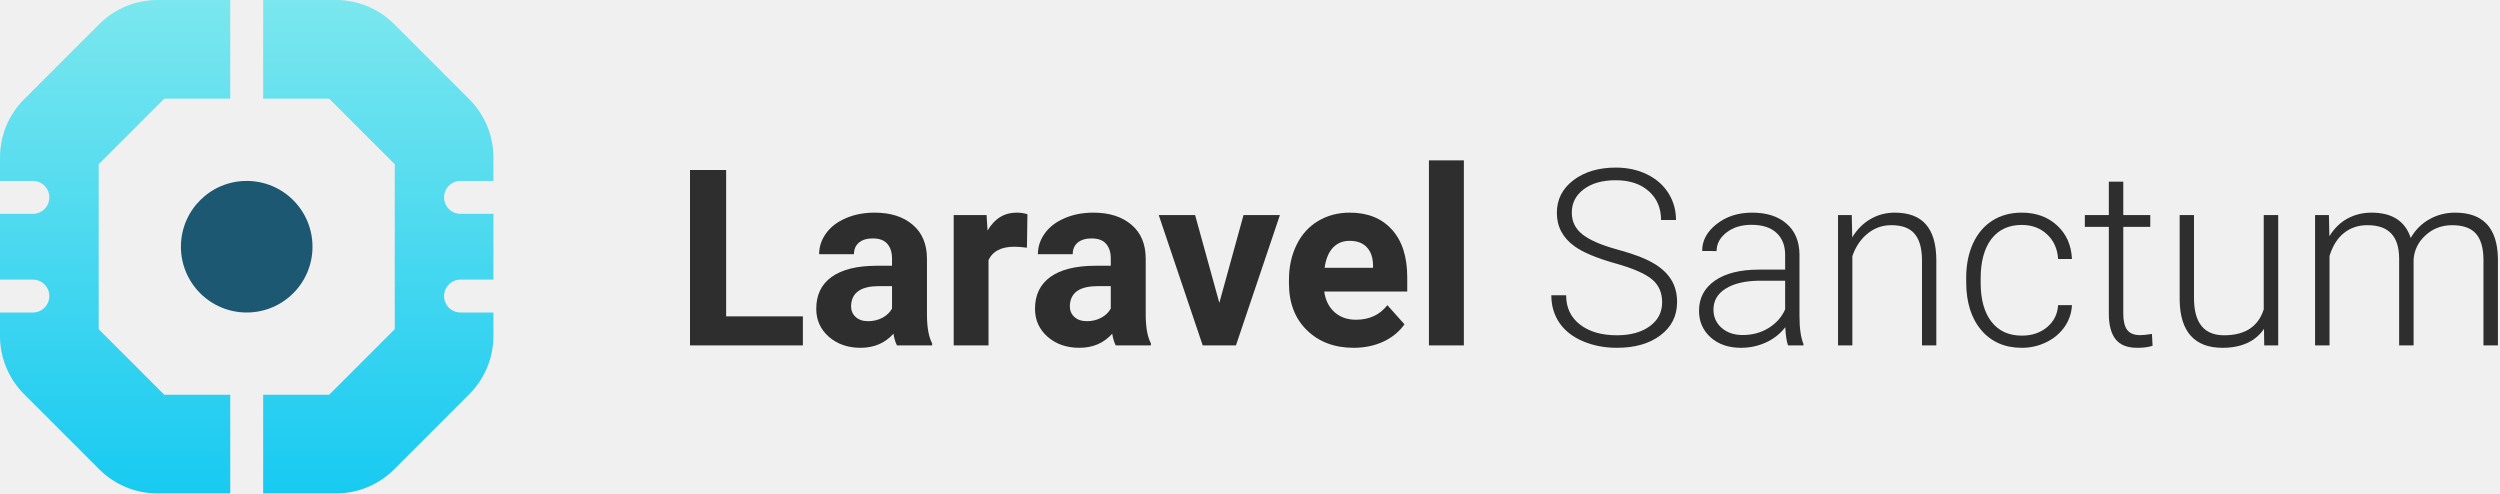
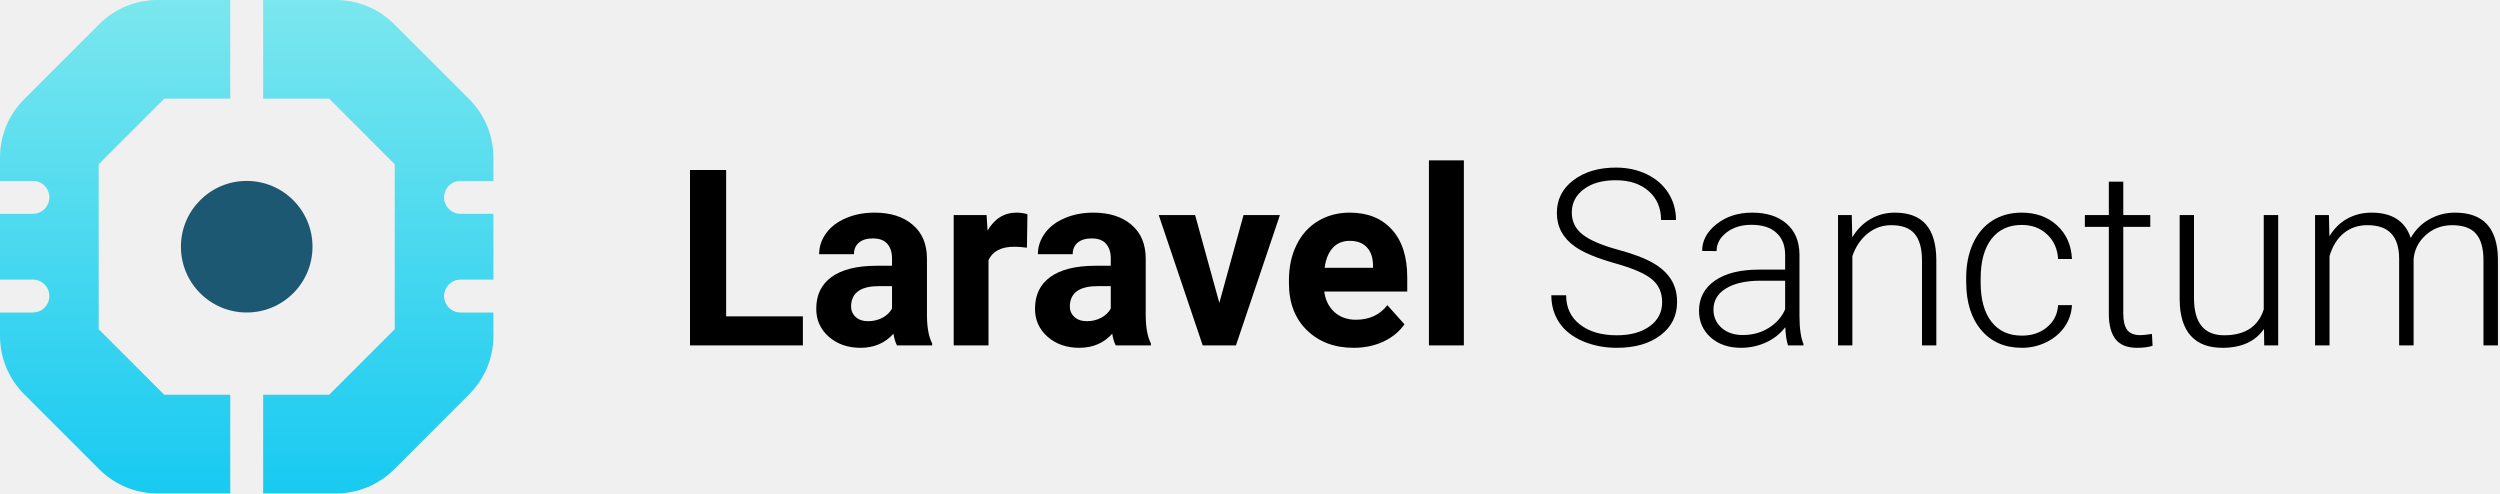
<svg xmlns="http://www.w3.org/2000/svg" width="304" height="60" viewBox="0 0 304 60" fill="none">
-   <style>
-         .letters { fill: #2E2E2E; }
- 
-         @media (prefers-color-scheme: dark) {
-             html[data-color-mode="auto"] .letters {
-                 fill: #ffffff;
-             }
-         }
- 
-         html[data-color-mode="dark"] .letters, {
-             fill: #ffffff;
-         }
-     </style>
  <circle r="8" transform="matrix(1 0 0 -1 30 30)" fill="#1C5872" />
  <path d="M19.142 0H28V12H19.971L12 19.971V40.029L19.971 48H28V60H19.142C16.49 60 13.946 58.946 12.071 57.071L2.929 47.929C1.054 46.054 0 43.51 0 40.858V38H4C5.105 38 6 37.105 6 36C6 34.895 5.105 34 4 34H0V26H4C5.105 26 6 25.105 6 24C6 22.895 5.105 22 4 22H0V19.142C0 16.49 1.054 13.946 2.929 12.071L12.071 2.929C13.946 1.054 16.49 0 19.142 0Z" fill="url(#paint0_linear)" />
  <path d="M32 60V48H40.029L48 40.029V19.971L40.029 12H32V0H40.858C43.51 0 46.054 1.054 47.929 2.929L57.071 12.071C58.946 13.946 60 16.49 60 19.142V22H56C54.895 22 54 22.895 54 24C54 25.105 54.895 26 56 26H60V34H56C54.895 34 54 34.895 54 36C54 37.105 54.895 38 56 38H60V40.858C60 43.51 58.946 46.054 57.071 47.929L47.929 57.071C46.054 58.946 43.51 60 40.858 60H32Z" fill="url(#paint1_linear)" />
-   <path class="letters" d="M88.299 38.47H97.63V42H83.904V20.672H88.299V38.47Z" fill="black" />
-   <path class="letters" d="M109.07 42C108.875 41.619 108.733 41.145 108.646 40.579C107.62 41.722 106.287 42.293 104.646 42.293C103.094 42.293 101.805 41.844 100.779 40.945C99.764 40.047 99.256 38.914 99.256 37.547C99.256 35.867 99.876 34.578 101.116 33.68C102.366 32.781 104.168 32.327 106.521 32.317H108.47V31.409C108.47 30.677 108.279 30.091 107.898 29.651C107.527 29.212 106.937 28.992 106.126 28.992C105.413 28.992 104.852 29.163 104.441 29.505C104.041 29.847 103.841 30.315 103.841 30.911H99.607C99.607 29.993 99.891 29.144 100.457 28.362C101.023 27.581 101.824 26.971 102.859 26.531C103.895 26.082 105.057 25.857 106.346 25.857C108.299 25.857 109.847 26.351 110.989 27.337C112.142 28.314 112.718 29.69 112.718 31.468V38.338C112.728 39.842 112.938 40.98 113.348 41.751V42H109.07ZM105.569 39.056C106.194 39.056 106.771 38.919 107.298 38.645C107.825 38.362 108.216 37.986 108.47 37.518V34.793H106.888C104.769 34.793 103.641 35.525 103.504 36.99L103.489 37.239C103.489 37.767 103.675 38.201 104.046 38.543C104.417 38.885 104.925 39.056 105.569 39.056Z" fill="black" />
-   <path class="letters" d="M124.876 30.12C124.3 30.042 123.792 30.003 123.353 30.003C121.751 30.003 120.701 30.545 120.203 31.629V42H115.97V26.15H119.969L120.086 28.04C120.936 26.585 122.112 25.857 123.616 25.857C124.085 25.857 124.524 25.921 124.935 26.048L124.876 30.12Z" fill="black" />
-   <path class="letters" d="M135.672 42C135.477 41.619 135.335 41.145 135.247 40.579C134.222 41.722 132.889 42.293 131.248 42.293C129.695 42.293 128.406 41.844 127.381 40.945C126.365 40.047 125.857 38.914 125.857 37.547C125.857 35.867 126.478 34.578 127.718 33.68C128.968 32.781 130.77 32.327 133.123 32.317H135.071V31.409C135.071 30.677 134.881 30.091 134.5 29.651C134.129 29.212 133.538 28.992 132.728 28.992C132.015 28.992 131.453 29.163 131.043 29.505C130.643 29.847 130.442 30.315 130.442 30.911H126.209C126.209 29.993 126.492 29.144 127.059 28.362C127.625 27.581 128.426 26.971 129.461 26.531C130.496 26.082 131.658 25.857 132.947 25.857C134.9 25.857 136.448 26.351 137.591 27.337C138.743 28.314 139.319 29.69 139.319 31.468V38.338C139.329 39.842 139.539 40.98 139.949 41.751V42H135.672ZM132.171 39.056C132.796 39.056 133.372 38.919 133.899 38.645C134.427 38.362 134.817 37.986 135.071 37.518V34.793H133.489C131.37 34.793 130.242 35.525 130.105 36.99L130.091 37.239C130.091 37.767 130.276 38.201 130.647 38.543C131.019 38.885 131.526 39.056 132.171 39.056Z" fill="black" />
-   <path class="letters" d="M148.27 36.829L151.214 26.15H155.638L150.291 42H146.248L140.901 26.15H145.325L148.27 36.829Z" fill="black" />
-   <path class="letters" d="M164.603 42.293C162.278 42.293 160.384 41.58 158.919 40.154C157.464 38.728 156.736 36.829 156.736 34.456V34.046C156.736 32.454 157.044 31.033 157.659 29.783C158.274 28.523 159.144 27.557 160.267 26.883C161.399 26.199 162.688 25.857 164.134 25.857C166.302 25.857 168.006 26.541 169.246 27.908C170.496 29.275 171.121 31.214 171.121 33.724V35.452H161.028C161.165 36.487 161.575 37.317 162.259 37.942C162.952 38.567 163.826 38.88 164.881 38.88C166.512 38.88 167.786 38.289 168.704 37.107L170.784 39.437C170.149 40.335 169.29 41.038 168.206 41.546C167.122 42.044 165.921 42.293 164.603 42.293ZM164.119 29.285C163.279 29.285 162.596 29.568 162.068 30.135C161.551 30.701 161.219 31.512 161.072 32.566H166.961V32.23C166.941 31.292 166.688 30.569 166.199 30.061C165.711 29.544 165.018 29.285 164.119 29.285Z" fill="black" />
-   <path class="letters" d="M178.006 42H173.758V19.5H178.006V42Z" fill="black" />
-   <path class="letters" d="M202.117 36.756C202.117 35.574 201.702 34.642 200.872 33.958C200.042 33.265 198.523 32.61 196.316 31.995C194.109 31.37 192.498 30.691 191.482 29.959C190.037 28.924 189.314 27.566 189.314 25.887C189.314 24.256 189.983 22.933 191.321 21.917C192.669 20.892 194.388 20.379 196.478 20.379C197.894 20.379 199.158 20.652 200.271 21.199C201.395 21.746 202.264 22.508 202.879 23.484C203.494 24.461 203.802 25.55 203.802 26.751H201.985C201.985 25.296 201.487 24.129 200.491 23.25C199.495 22.361 198.157 21.917 196.478 21.917C194.847 21.917 193.548 22.283 192.581 23.016C191.614 23.738 191.131 24.686 191.131 25.857C191.131 26.941 191.565 27.825 192.435 28.509C193.304 29.192 194.695 29.798 196.609 30.325C198.523 30.843 199.974 31.385 200.96 31.951C201.946 32.508 202.688 33.177 203.187 33.958C203.685 34.739 203.934 35.662 203.934 36.727C203.934 38.406 203.26 39.754 201.912 40.77C200.574 41.785 198.807 42.293 196.609 42.293C195.105 42.293 193.724 42.024 192.464 41.487C191.214 40.95 190.262 40.198 189.607 39.231C188.963 38.265 188.641 37.156 188.641 35.906H190.442C190.442 37.41 191.004 38.597 192.127 39.466C193.25 40.335 194.744 40.77 196.609 40.77C198.27 40.77 199.603 40.403 200.608 39.671C201.614 38.938 202.117 37.967 202.117 36.756Z" fill="black" />
-   <path class="letters" d="M217.425 42C217.249 41.502 217.137 40.765 217.088 39.788C216.473 40.589 215.687 41.209 214.729 41.648C213.782 42.078 212.776 42.293 211.712 42.293C210.188 42.293 208.953 41.868 208.006 41.019C207.068 40.169 206.6 39.095 206.6 37.796C206.6 36.253 207.239 35.032 208.519 34.134C209.808 33.235 211.6 32.786 213.895 32.786H217.073V30.984C217.073 29.852 216.722 28.963 216.019 28.318C215.325 27.664 214.31 27.337 212.972 27.337C211.751 27.337 210.74 27.649 209.939 28.274C209.139 28.899 208.738 29.651 208.738 30.53L206.98 30.516C206.98 29.256 207.566 28.167 208.738 27.249C209.91 26.321 211.351 25.857 213.06 25.857C214.827 25.857 216.219 26.302 217.234 27.19C218.26 28.069 218.787 29.3 218.816 30.882V38.382C218.816 39.915 218.978 41.062 219.3 41.824V42H217.425ZM211.917 40.74C213.089 40.74 214.134 40.457 215.052 39.891C215.979 39.324 216.653 38.567 217.073 37.62V34.134H213.938C212.19 34.153 210.823 34.476 209.837 35.101C208.851 35.716 208.357 36.565 208.357 37.649C208.357 38.538 208.685 39.275 209.339 39.861C210.003 40.447 210.862 40.74 211.917 40.74Z" fill="black" />
-   <path class="letters" d="M225.174 26.15L225.232 28.86C225.828 27.884 226.57 27.142 227.459 26.634C228.348 26.116 229.329 25.857 230.403 25.857C232.103 25.857 233.367 26.336 234.197 27.293C235.027 28.25 235.447 29.686 235.457 31.6V42H233.714V31.585C233.704 30.169 233.401 29.114 232.806 28.421C232.22 27.727 231.277 27.381 229.979 27.381C228.895 27.381 227.933 27.723 227.093 28.406C226.263 29.08 225.647 29.993 225.247 31.145V42H223.504V26.15H225.174Z" fill="black" />
-   <path class="letters" d="M245.857 40.813C247.078 40.813 248.099 40.472 248.919 39.788C249.749 39.095 250.198 38.201 250.267 37.107H251.951C251.902 38.074 251.6 38.958 251.043 39.759C250.486 40.55 249.744 41.17 248.816 41.619C247.898 42.068 246.912 42.293 245.857 42.293C243.777 42.293 242.127 41.57 240.906 40.125C239.695 38.68 239.09 36.736 239.09 34.295V33.768C239.09 32.205 239.363 30.823 239.91 29.622C240.457 28.421 241.238 27.493 242.254 26.839C243.279 26.185 244.476 25.857 245.843 25.857C247.581 25.857 249.012 26.375 250.135 27.41C251.268 28.445 251.873 29.808 251.951 31.497H250.267C250.188 30.257 249.739 29.256 248.919 28.494C248.108 27.732 247.083 27.352 245.843 27.352C244.261 27.352 243.03 27.923 242.151 29.065C241.282 30.208 240.848 31.81 240.848 33.87V34.383C240.848 36.404 241.282 37.981 242.151 39.114C243.03 40.247 244.266 40.813 245.857 40.813Z" fill="black" />
-   <path class="letters" d="M258.191 22.093V26.15H261.473V27.586H258.191V38.148C258.191 39.026 258.348 39.681 258.66 40.11C258.982 40.54 259.515 40.755 260.257 40.755C260.55 40.755 261.023 40.706 261.678 40.608L261.751 42.044C261.292 42.21 260.667 42.293 259.876 42.293C258.675 42.293 257.801 41.946 257.254 41.253C256.707 40.55 256.434 39.52 256.434 38.162V27.586H253.519V26.15H256.434V22.093H258.191Z" fill="black" />
-   <path class="letters" d="M275.301 39.993C274.246 41.526 272.562 42.293 270.247 42.293C268.558 42.293 267.273 41.805 266.395 40.828C265.516 39.842 265.066 38.387 265.047 36.463V26.15H266.79V36.243C266.79 39.261 268.011 40.77 270.452 40.77C272.991 40.77 274.598 39.72 275.271 37.62V26.15H277.029V42H275.33L275.301 39.993Z" fill="black" />
-   <path class="letters" d="M283.196 26.15L283.255 28.729C283.841 27.771 284.573 27.054 285.452 26.575C286.331 26.097 287.308 25.857 288.382 25.857C290.882 25.857 292.469 26.883 293.143 28.934C293.709 27.947 294.466 27.19 295.413 26.663C296.36 26.126 297.405 25.857 298.548 25.857C301.946 25.857 303.68 27.713 303.748 31.424V42H301.99V31.556C301.98 30.14 301.673 29.09 301.067 28.406C300.472 27.723 299.495 27.381 298.138 27.381C296.878 27.4 295.813 27.811 294.944 28.611C294.075 29.402 293.592 30.369 293.494 31.512V42H291.736V31.424C291.727 30.066 291.404 29.056 290.77 28.392C290.145 27.718 289.178 27.381 287.869 27.381C286.766 27.381 285.818 27.698 285.027 28.333C284.236 28.958 283.65 29.891 283.27 31.131V42H281.512V26.15H283.196Z" fill="black" />
+   <path d="M88.299 38.47H97.63V42H83.904V20.672H88.299V38.47Z" fill="black" />
+   <path d="M109.07 42C108.875 41.619 108.733 41.145 108.646 40.579C107.62 41.722 106.287 42.293 104.646 42.293C103.094 42.293 101.805 41.844 100.779 40.945C99.764 40.047 99.256 38.914 99.256 37.547C99.256 35.867 99.876 34.578 101.116 33.68C102.366 32.781 104.168 32.327 106.521 32.317H108.47V31.409C108.47 30.677 108.279 30.091 107.898 29.651C107.527 29.212 106.937 28.992 106.126 28.992C105.413 28.992 104.852 29.163 104.441 29.505C104.041 29.847 103.841 30.315 103.841 30.911H99.607C99.607 29.993 99.891 29.144 100.457 28.362C101.023 27.581 101.824 26.971 102.859 26.531C103.895 26.082 105.057 25.857 106.346 25.857C108.299 25.857 109.847 26.351 110.989 27.337C112.142 28.314 112.718 29.69 112.718 31.468V38.338C112.728 39.842 112.938 40.98 113.348 41.751V42H109.07ZM105.569 39.056C106.194 39.056 106.771 38.919 107.298 38.645C107.825 38.362 108.216 37.986 108.47 37.518V34.793H106.888C104.769 34.793 103.641 35.525 103.504 36.99L103.489 37.239C103.489 37.767 103.675 38.201 104.046 38.543C104.417 38.885 104.925 39.056 105.569 39.056Z" fill="black" />
+   <path d="M124.876 30.12C124.3 30.042 123.792 30.003 123.353 30.003C121.751 30.003 120.701 30.545 120.203 31.629V42H115.97V26.15H119.969L120.086 28.04C120.936 26.585 122.112 25.857 123.616 25.857C124.085 25.857 124.524 25.921 124.935 26.048L124.876 30.12Z" fill="black" />
+   <path d="M135.672 42C135.477 41.619 135.335 41.145 135.247 40.579C134.222 41.722 132.889 42.293 131.248 42.293C129.695 42.293 128.406 41.844 127.381 40.945C126.365 40.047 125.857 38.914 125.857 37.547C125.857 35.867 126.478 34.578 127.718 33.68C128.968 32.781 130.77 32.327 133.123 32.317H135.071V31.409C135.071 30.677 134.881 30.091 134.5 29.651C134.129 29.212 133.538 28.992 132.728 28.992C132.015 28.992 131.453 29.163 131.043 29.505C130.643 29.847 130.442 30.315 130.442 30.911H126.209C126.209 29.993 126.492 29.144 127.059 28.362C127.625 27.581 128.426 26.971 129.461 26.531C130.496 26.082 131.658 25.857 132.947 25.857C134.9 25.857 136.448 26.351 137.591 27.337C138.743 28.314 139.319 29.69 139.319 31.468V38.338C139.329 39.842 139.539 40.98 139.949 41.751V42H135.672ZM132.171 39.056C132.796 39.056 133.372 38.919 133.899 38.645C134.427 38.362 134.817 37.986 135.071 37.518V34.793H133.489C131.37 34.793 130.242 35.525 130.105 36.99L130.091 37.239C130.091 37.767 130.276 38.201 130.647 38.543C131.019 38.885 131.526 39.056 132.171 39.056Z" fill="black" />
+   <path d="M148.27 36.829L151.214 26.15H155.638L150.291 42H146.248L140.901 26.15H145.325L148.27 36.829Z" fill="black" />
+   <path d="M164.603 42.293C162.278 42.293 160.384 41.58 158.919 40.154C157.464 38.728 156.736 36.829 156.736 34.456V34.046C156.736 32.454 157.044 31.033 157.659 29.783C158.274 28.523 159.144 27.557 160.267 26.883C161.399 26.199 162.688 25.857 164.134 25.857C166.302 25.857 168.006 26.541 169.246 27.908C170.496 29.275 171.121 31.214 171.121 33.724V35.452H161.028C161.165 36.487 161.575 37.317 162.259 37.942C162.952 38.567 163.826 38.88 164.881 38.88C166.512 38.88 167.786 38.289 168.704 37.107L170.784 39.437C170.149 40.335 169.29 41.038 168.206 41.546C167.122 42.044 165.921 42.293 164.603 42.293ZM164.119 29.285C163.279 29.285 162.596 29.568 162.068 30.135C161.551 30.701 161.219 31.512 161.072 32.566H166.961V32.23C166.941 31.292 166.688 30.569 166.199 30.061C165.711 29.544 165.018 29.285 164.119 29.285Z" fill="black" />
+   <path d="M178.006 42H173.758V19.5H178.006V42Z" fill="black" />
+   <path d="M202.117 36.756C202.117 35.574 201.702 34.642 200.872 33.958C200.042 33.265 198.523 32.61 196.316 31.995C194.109 31.37 192.498 30.691 191.482 29.959C190.037 28.924 189.314 27.566 189.314 25.887C189.314 24.256 189.983 22.933 191.321 21.917C192.669 20.892 194.388 20.379 196.478 20.379C197.894 20.379 199.158 20.652 200.271 21.199C201.395 21.746 202.264 22.508 202.879 23.484C203.494 24.461 203.802 25.55 203.802 26.751H201.985C201.985 25.296 201.487 24.129 200.491 23.25C199.495 22.361 198.157 21.917 196.478 21.917C194.847 21.917 193.548 22.283 192.581 23.016C191.614 23.738 191.131 24.686 191.131 25.857C191.131 26.941 191.565 27.825 192.435 28.509C193.304 29.192 194.695 29.798 196.609 30.325C198.523 30.843 199.974 31.385 200.96 31.951C201.946 32.508 202.688 33.177 203.187 33.958C203.685 34.739 203.934 35.662 203.934 36.727C203.934 38.406 203.26 39.754 201.912 40.77C200.574 41.785 198.807 42.293 196.609 42.293C195.105 42.293 193.724 42.024 192.464 41.487C191.214 40.95 190.262 40.198 189.607 39.231C188.963 38.265 188.641 37.156 188.641 35.906H190.442C190.442 37.41 191.004 38.597 192.127 39.466C193.25 40.335 194.744 40.77 196.609 40.77C198.27 40.77 199.603 40.403 200.608 39.671C201.614 38.938 202.117 37.967 202.117 36.756Z" fill="black" />
+   <path d="M217.425 42C217.249 41.502 217.137 40.765 217.088 39.788C216.473 40.589 215.687 41.209 214.729 41.648C213.782 42.078 212.776 42.293 211.712 42.293C210.188 42.293 208.953 41.868 208.006 41.019C207.068 40.169 206.6 39.095 206.6 37.796C206.6 36.253 207.239 35.032 208.519 34.134C209.808 33.235 211.6 32.786 213.895 32.786H217.073V30.984C217.073 29.852 216.722 28.963 216.019 28.318C215.325 27.664 214.31 27.337 212.972 27.337C211.751 27.337 210.74 27.649 209.939 28.274C209.139 28.899 208.738 29.651 208.738 30.53L206.98 30.516C206.98 29.256 207.566 28.167 208.738 27.249C209.91 26.321 211.351 25.857 213.06 25.857C214.827 25.857 216.219 26.302 217.234 27.19C218.26 28.069 218.787 29.3 218.816 30.882V38.382C218.816 39.915 218.978 41.062 219.3 41.824V42H217.425ZM211.917 40.74C213.089 40.74 214.134 40.457 215.052 39.891C215.979 39.324 216.653 38.567 217.073 37.62V34.134H213.938C212.19 34.153 210.823 34.476 209.837 35.101C208.851 35.716 208.357 36.565 208.357 37.649C208.357 38.538 208.685 39.275 209.339 39.861C210.003 40.447 210.862 40.74 211.917 40.74Z" fill="black" />
+   <path d="M225.174 26.15L225.232 28.86C225.828 27.884 226.57 27.142 227.459 26.634C228.348 26.116 229.329 25.857 230.403 25.857C232.103 25.857 233.367 26.336 234.197 27.293C235.027 28.25 235.447 29.686 235.457 31.6V42H233.714V31.585C233.704 30.169 233.401 29.114 232.806 28.421C232.22 27.727 231.277 27.381 229.979 27.381C228.895 27.381 227.933 27.723 227.093 28.406C226.263 29.08 225.647 29.993 225.247 31.145V42H223.504V26.15H225.174Z" fill="black" />
+   <path d="M245.857 40.813C247.078 40.813 248.099 40.472 248.919 39.788C249.749 39.095 250.198 38.201 250.267 37.107H251.951C251.902 38.074 251.6 38.958 251.043 39.759C250.486 40.55 249.744 41.17 248.816 41.619C247.898 42.068 246.912 42.293 245.857 42.293C243.777 42.293 242.127 41.57 240.906 40.125C239.695 38.68 239.09 36.736 239.09 34.295V33.768C239.09 32.205 239.363 30.823 239.91 29.622C240.457 28.421 241.238 27.493 242.254 26.839C243.279 26.185 244.476 25.857 245.843 25.857C247.581 25.857 249.012 26.375 250.135 27.41C251.268 28.445 251.873 29.808 251.951 31.497H250.267C250.188 30.257 249.739 29.256 248.919 28.494C248.108 27.732 247.083 27.352 245.843 27.352C244.261 27.352 243.03 27.923 242.151 29.065C241.282 30.208 240.848 31.81 240.848 33.87V34.383C240.848 36.404 241.282 37.981 242.151 39.114C243.03 40.247 244.266 40.813 245.857 40.813Z" fill="black" />
+   <path d="M258.191 22.093V26.15H261.473V27.586H258.191V38.148C258.191 39.026 258.348 39.681 258.66 40.11C258.982 40.54 259.515 40.755 260.257 40.755C260.55 40.755 261.023 40.706 261.678 40.608L261.751 42.044C261.292 42.21 260.667 42.293 259.876 42.293C258.675 42.293 257.801 41.946 257.254 41.253C256.707 40.55 256.434 39.52 256.434 38.162V27.586H253.519V26.15H256.434V22.093H258.191Z" fill="black" />
+   <path d="M275.301 39.993C274.246 41.526 272.562 42.293 270.247 42.293C268.558 42.293 267.273 41.805 266.395 40.828C265.516 39.842 265.066 38.387 265.047 36.463V26.15H266.79V36.243C266.79 39.261 268.011 40.77 270.452 40.77C272.991 40.77 274.598 39.72 275.271 37.62V26.15H277.029V42H275.33L275.301 39.993Z" fill="black" />
+   <path d="M283.196 26.15L283.255 28.729C283.841 27.771 284.573 27.054 285.452 26.575C286.331 26.097 287.308 25.857 288.382 25.857C290.882 25.857 292.469 26.883 293.143 28.934C293.709 27.947 294.466 27.19 295.413 26.663C296.36 26.126 297.405 25.857 298.548 25.857C301.946 25.857 303.68 27.713 303.748 31.424V42H301.99V31.556C301.98 30.14 301.673 29.09 301.067 28.406C300.472 27.723 299.495 27.381 298.138 27.381C296.878 27.4 295.813 27.811 294.944 28.611C294.075 29.402 293.592 30.369 293.494 31.512V42H291.736V31.424C291.727 30.066 291.404 29.056 290.77 28.392C290.145 27.718 289.178 27.381 287.869 27.381C286.766 27.381 285.818 27.698 285.027 28.333C284.236 28.958 283.65 29.891 283.27 31.131V42H281.512V26.15H283.196Z" fill="black" />
  <defs>
    <linearGradient id="paint0_linear" x1="30" y1="0" x2="30" y2="60" gradientUnits="userSpaceOnUse">
      <stop stop-color="#7BE7EE" />
      <stop offset="1" stop-color="#18CAF1" />
    </linearGradient>
    <linearGradient id="paint1_linear" x1="30" y1="0" x2="30" y2="60" gradientUnits="userSpaceOnUse">
      <stop stop-color="#7BE7EE" />
      <stop offset="1" stop-color="#18CAF1" />
    </linearGradient>
  </defs>
</svg>
